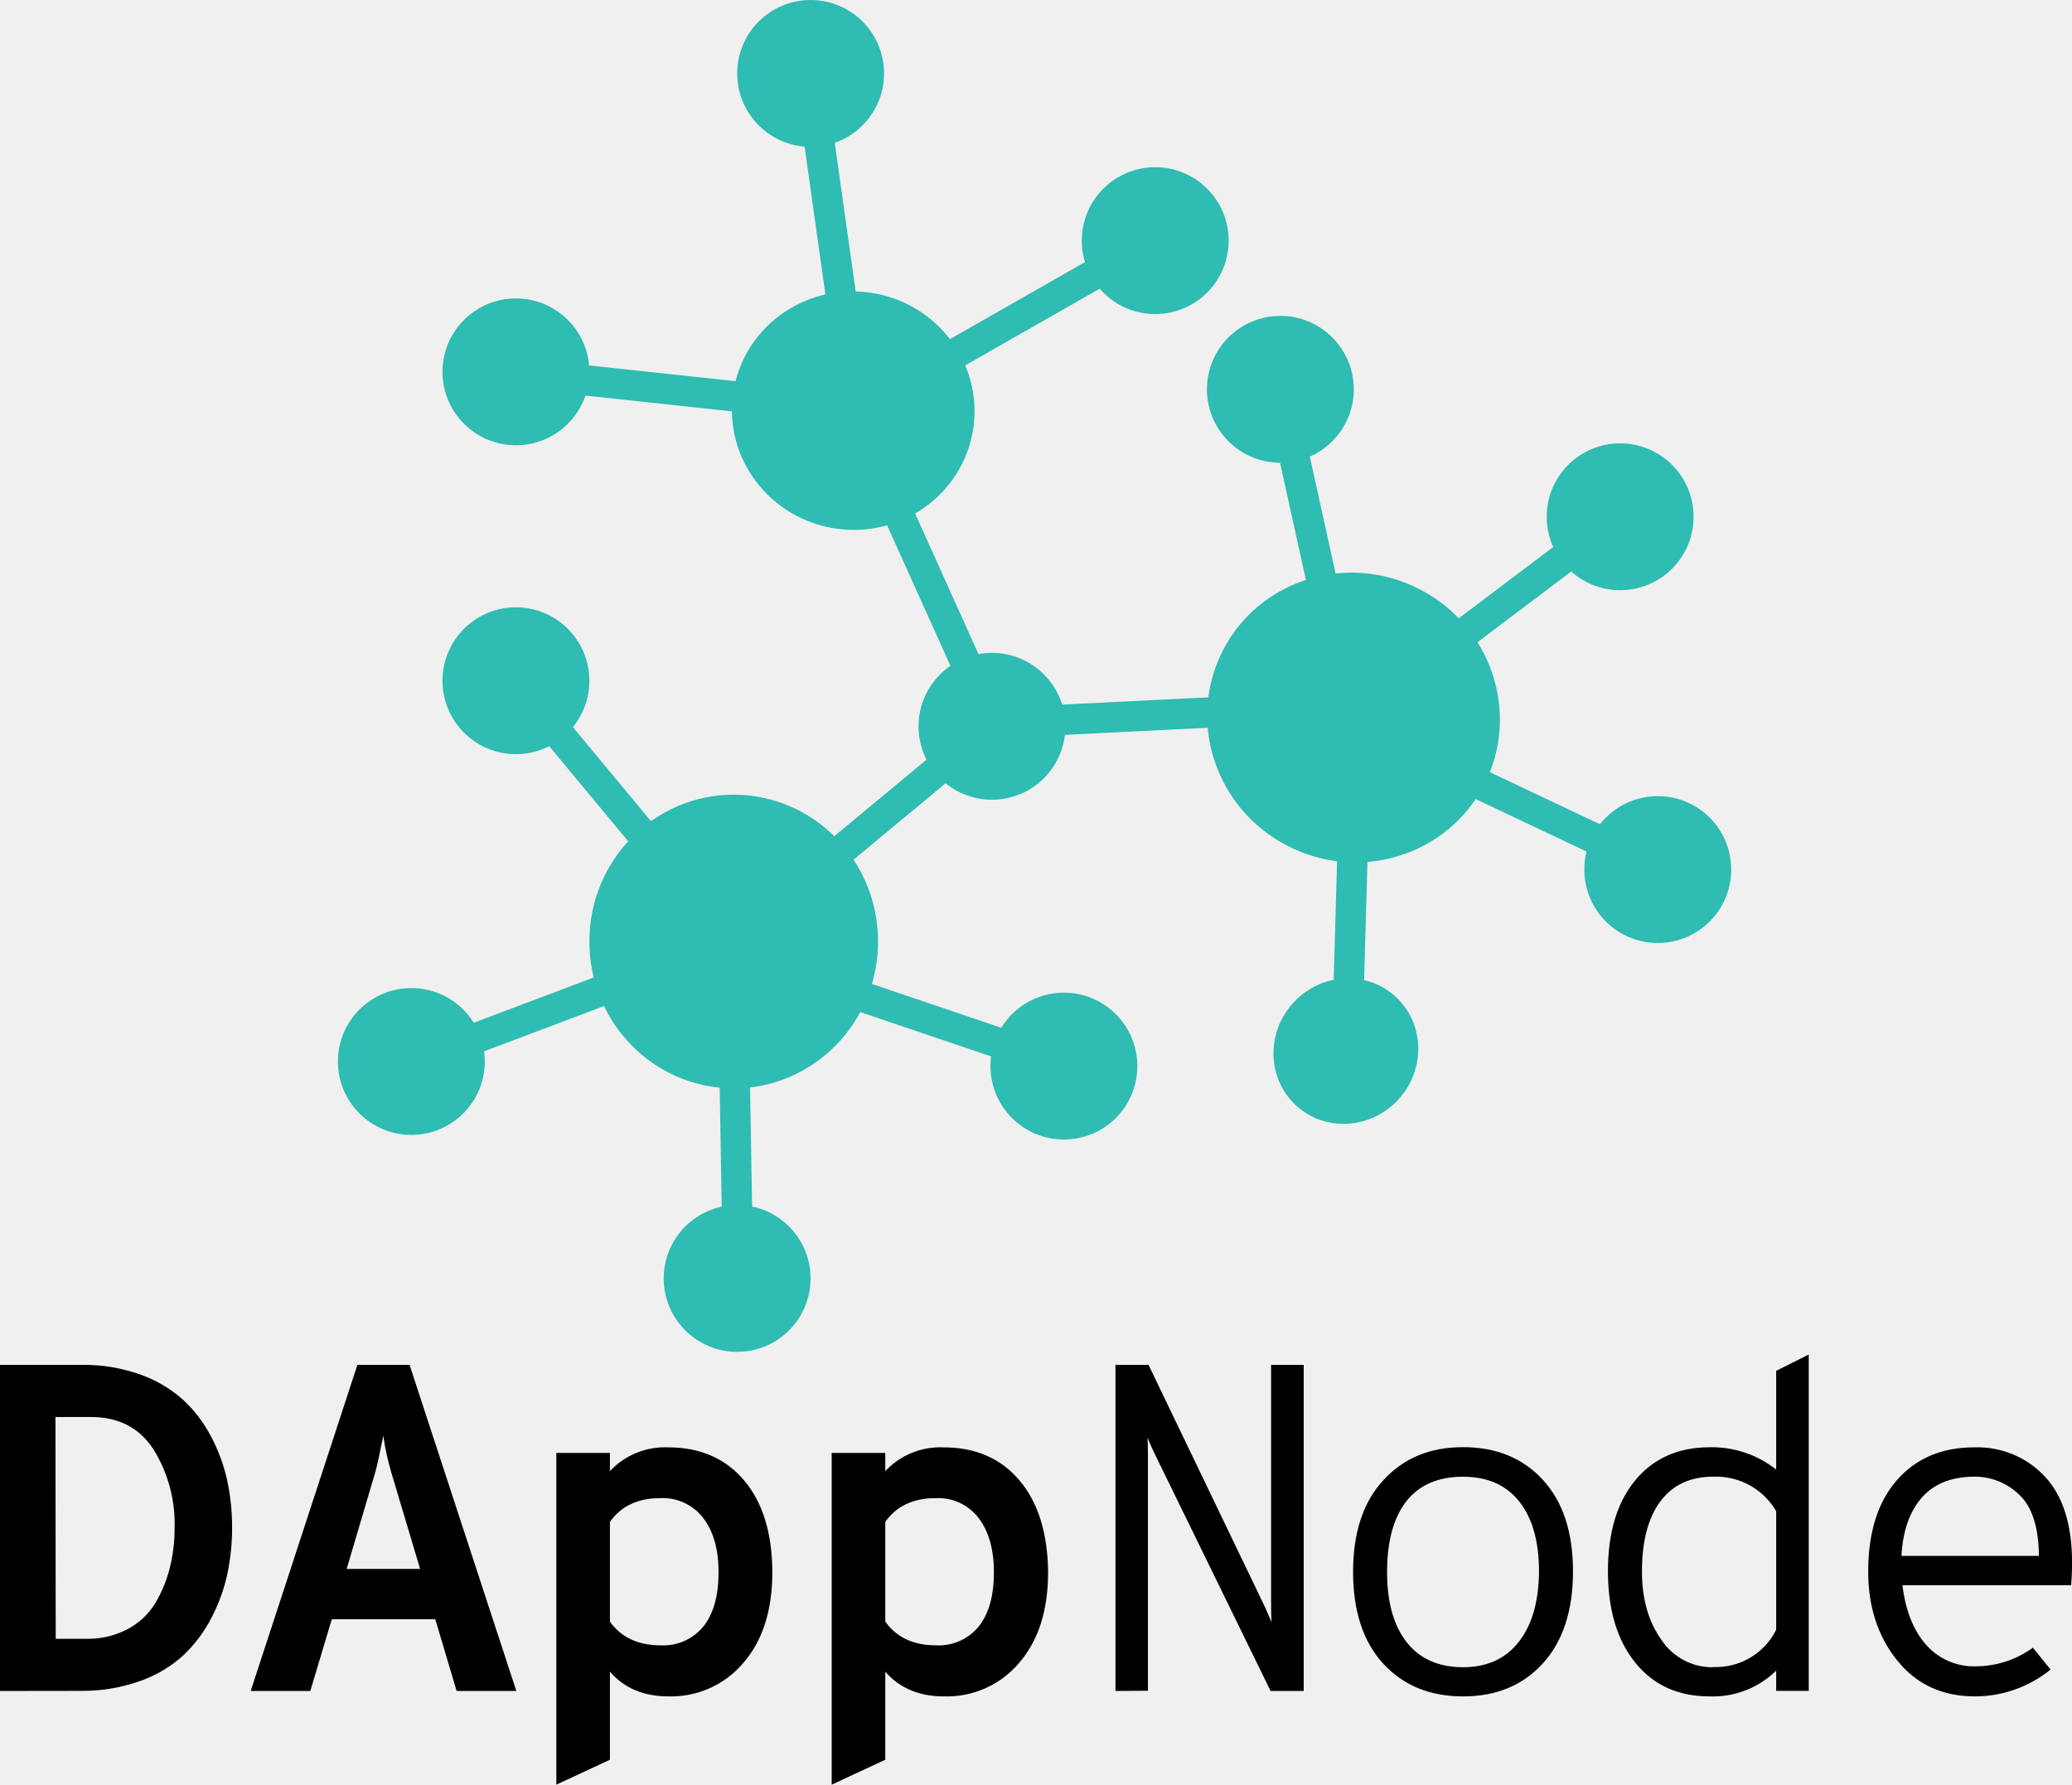
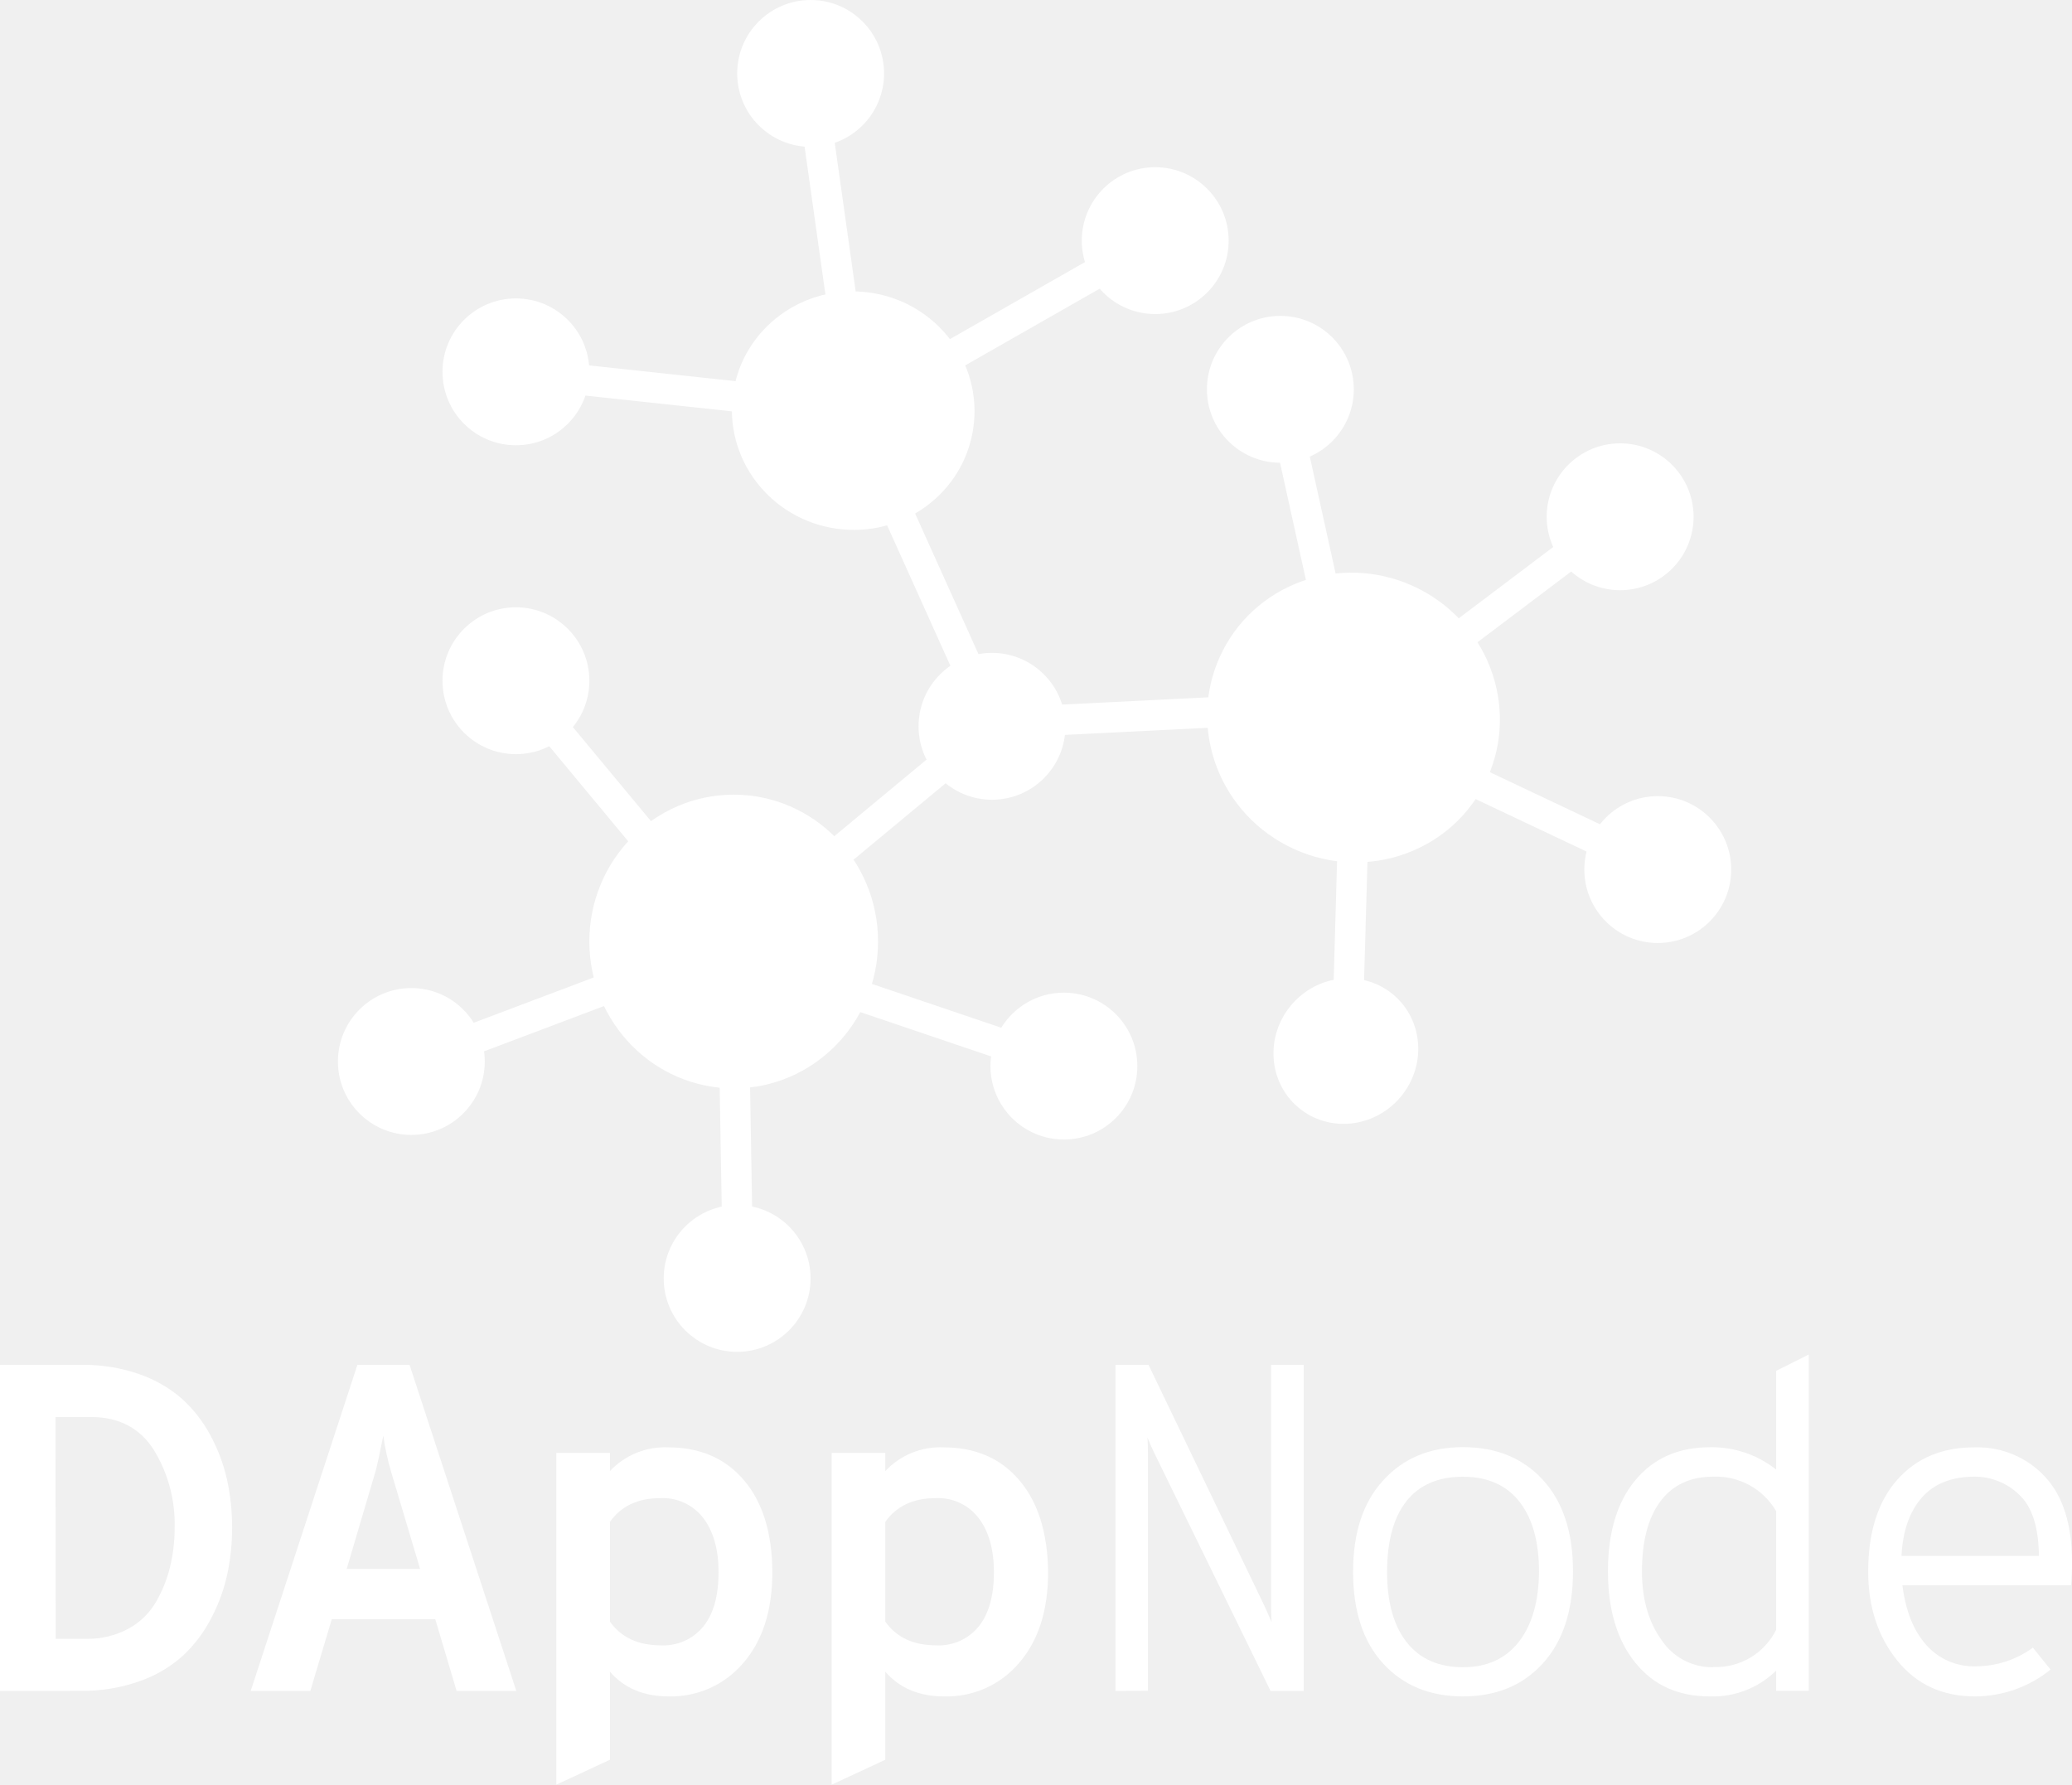
- <svg xmlns="http://www.w3.org/2000/svg" viewBox="0 0 409.12 352.43">
-   <g id="Layer_2" data-name="Layer 2">
-     <g id="Layer_1-2" data-name="Layer 1">
-       <ellipse cx="144.87" cy="185.93" rx="28.5" ry="29" style="fill:#2FBCB2" />
-       <circle cx="101.87" cy="134.43" r="14.5" style="fill:#2FBCB2" />
-       <line x1="100.37" y1="132.93" x2="144.37" y2="185.93" style="fill:none;stroke:#2FBCB2;stroke-miterlimit:10;stroke-width:6px" />
-       <circle cx="195.87" cy="143.43" r="14.5" style="fill:#2FBCB2" />
-       <line x1="197.37" y1="141.93" x2="144.37" y2="185.93" style="fill:none;stroke:#2FBCB2;stroke-miterlimit:10;stroke-width:6px" />
-       <circle cx="81.22" cy="209.62" r="14.5" style="fill:#2FBCB2" />
-       <line x1="79.31" y1="210.55" x2="143.75" y2="186.22" style="fill:none;stroke:#2FBCB2;stroke-miterlimit:10;stroke-width:6px" />
-       <circle cx="145.55" cy="252.46" r="14.5" style="fill:#2FBCB2" />
-       <line x1="145.78" y1="254.57" x2="144.61" y2="185.7" style="fill:none;stroke:#2FBCB2;stroke-miterlimit:10;stroke-width:6px" />
-       <circle cx="210.07" cy="210.53" r="14.5" style="fill:#2FBCB2" />
-       <line x1="212.13" y1="211.02" x2="146.89" y2="188.91" style="fill:none;stroke:#2FBCB2;stroke-miterlimit:10;stroke-width:6px" />
-       <ellipse cx="176.51" cy="81.09" rx="23.54" ry="23.96" transform="translate(63.09 244.27) rotate(-81.82)" style="fill:#2FBCB2" />
-       <circle cx="101.87" cy="73.43" r="14.5" style="fill:#2FBCB2" />
-       <line x1="99.75" y1="73.4" x2="168.24" y2="80.77" style="fill:none;stroke:#2FBCB2;stroke-miterlimit:10;stroke-width:6px" />
-       <line x1="168.22" y1="81.03" x2="196.52" y2="143.84" style="fill:none;stroke:#2FBCB2;stroke-miterlimit:10;stroke-width:6px" />
-       <line x1="195.71" y1="142.84" x2="264.51" y2="139.42" style="fill:none;stroke:#2FBCB2;stroke-miterlimit:10;stroke-width:6px" />
-       <circle cx="160.06" cy="14.5" r="14.5" style="fill:#2FBCB2" />
-       <line x1="159.57" y1="12.44" x2="169.18" y2="80.65" style="fill:none;stroke:#2FBCB2;stroke-miterlimit:10;stroke-width:6px" />
-       <ellipse cx="275.3" cy="141.68" rx="28.5" ry="29" transform="translate(15.25 321.57) rotate(-62.75)" style="fill:#2FBCB2" />
-       <circle cx="252.81" cy="76.88" r="14.5" style="fill:#2FBCB2" />
-       <line x1="252.17" y1="74.86" x2="267.02" y2="142.12" style="fill:none;stroke:#2FBCB2;stroke-miterlimit:10;stroke-width:6px" />
-       <ellipse cx="273.79" cy="207.56" rx="14.56" ry="14.1" transform="translate(-69.81 281.37) rotate(-49.57)" style="fill:#2FBCB2" />
-       <line x1="265.88" y1="209.65" x2="267.83" y2="141.4" style="fill:none;stroke:#2FBCB2;stroke-miterlimit:10;stroke-width:6px" />
-       <circle cx="327.33" cy="171.72" r="14.5" style="fill:#2FBCB2" />
-       <line x1="329.33" y1="172.44" x2="267.06" y2="142.98" style="fill:none;stroke:#2FBCB2;stroke-miterlimit:10;stroke-width:6px" />
-       <circle cx="319.9" cy="102.05" r="14.5" style="fill:#2FBCB2" />
-       <line x1="321.47" y1="100.62" x2="266.49" y2="142.12" style="fill:none;stroke:#2FBCB2;stroke-miterlimit:10;stroke-width:6px" />
-       <circle cx="228.1" cy="47.52" r="14.5" style="fill:#2FBCB2" />
-       <line x1="229.84" y1="46.3" x2="170.01" y2="80.44" style="fill:none;stroke:#2FBCB2;stroke-miterlimit:10;stroke-width:6px" />
-     </g>
-     <g id="Layer_2-2" data-name="Layer 2">
-       <path d="M8.05,333.93v-64.4H24.24a33.1,33.1,0,0,1,11.32,1.84A25.44,25.44,0,0,1,44,276.25a26.56,26.56,0,0,1,5.61,7.22,34.22,34.22,0,0,1,3.27,8.74,44.09,44.09,0,0,1,1,9.52,44.31,44.31,0,0,1-.92,9,34.4,34.4,0,0,1-3.13,8.69,27.46,27.46,0,0,1-5.57,7.46,24.91,24.91,0,0,1-8.6,5.1,33.79,33.79,0,0,1-11.77,1.93Zm11-10.3h6a16.88,16.88,0,0,0,8.23-1.93,14,14,0,0,0,5.48-5.2,25.71,25.71,0,0,0,2.85-7,32.56,32.56,0,0,0,.92-7.78,27.94,27.94,0,0,0-4.14-15.45q-4.14-6.43-12.33-6.44H19Z" transform="translate(-8.05)" style="fill:#000" />
-       <path d="M98.21,333.93,94,319.77H73.56l-4.24,14.16H57.55l21.07-64.4h10.3L110,333.93ZM76.5,309.83H91l-5.71-19.14a49.76,49.76,0,0,1-1.56-7.17q-1.11,5.61-1.57,7.17Z" transform="translate(-8.05)" style="fill:#000" />
-       <path d="M117.9,352.43V286.92h10.58v3.59a14.88,14.88,0,0,1,11.5-4.69q9.48,0,15,6.53t5.57,18.12q0,11.32-5.75,17.95A18.7,18.7,0,0,1,140.07,335q-7.37,0-11.59-4.88v17.39Zm20.61-27.51a10.18,10.18,0,0,0,8.42-3.73q3-3.72,3-10.72,0-6.71-3-10.67a10.06,10.06,0,0,0-8.51-3.95q-6.63,0-9.94,4.69v19.69Q131.8,324.91,138.51,324.92Z" transform="translate(-8.05)" style="fill:#000" />
-       <path d="M172.27,352.43V286.92h10.58v3.59a14.88,14.88,0,0,1,11.5-4.69q9.48,0,15,6.53T215,310.47q0,11.32-5.75,17.95A18.68,18.68,0,0,1,194.44,335q-7.35,0-11.59-4.88v17.39Zm20.61-27.51a10.18,10.18,0,0,0,8.42-3.73q3-3.72,3-10.72,0-6.71-3-10.67a10.06,10.06,0,0,0-8.51-3.95q-6.63,0-9.94,4.69v19.69Q186.17,324.91,192.88,324.92Z" transform="translate(-8.05)" style="fill:#000" />
-       <path d="M228.3,333.93v-64.4h6.53l23,47.84c.74,1.66,1.17,2.64,1.29,2.95-.06-1.17-.09-2.18-.09-3V269.53h6.44v64.4h-6.54L236,287c-.43-.85-.89-1.9-1.38-3.12q.09,1.47.09,3v47Z" transform="translate(-8.05)" style="fill:#000" />
-       <path d="M312.71,328.46Q306.77,335,296.93,335t-15.78-6.49q-5.92-6.48-5.93-18.08t5.93-18.07q5.94-6.58,15.78-6.58t15.78,6.48q5.94,6.49,5.93,18.08T312.71,328.46Zm-15.78.78q7.08,0,11-5t4-13.85q0-8.92-3.87-13.84t-11.13-4.93q-7.37,0-11.18,4.83t-3.82,14q0,8.92,3.87,13.85T296.93,329.24Z" transform="translate(-8.05)" style="fill:#000" />
-       <path d="M345.6,335q-9.3,0-14.67-6.67t-5.39-18q0-11.49,5.39-18t14.67-6.53a20.46,20.46,0,0,1,13.16,4.41v-19.5l6.43-3.22v66.42h-6.43v-4A17.86,17.86,0,0,1,345.6,335Zm.74-5.8a13.27,13.27,0,0,0,12.42-7.36V298.42a13.74,13.74,0,0,0-12.42-6.81q-6.81,0-10.45,4.88t-3.63,13.89q0,8.1,3.86,13.48A12,12,0,0,0,346.34,329.24Z" transform="translate(-8.05)" style="fill:#000" />
-       <path d="M417.18,308.54c0,1.66-.07,3.16-.19,4.51h-33.3q.92,7.54,4.69,11.78a12.56,12.56,0,0,0,9.84,4.23,19.22,19.22,0,0,0,11.23-3.68l3.49,4.32A23.75,23.75,0,0,1,398,335q-9.66,0-15.37-7.13t-5.7-17.53q0-11.6,5.7-18.08T398,285.82a18.17,18.17,0,0,1,13.8,5.75Q417.17,297.31,417.18,308.54Zm-33.68-1.29h27.14q-.09-8.55-3.91-12.09a12.53,12.53,0,0,0-8.78-3.55q-6.81,0-10.44,4.14T383.5,307.25Z" transform="translate(-8.05)" style="fill:#000" />
+ <svg xmlns="http://www.w3.org/2000/svg" width="409.12" height="352.43" style="">
+   <rect id="backgroundrect" width="100%" height="100%" x="0" y="0" fill="none" stroke="none" />
+   <g class="currentLayer" style="">
+     <ellipse cx="144.87" cy="185.93" rx="28.5" ry="29" style="" id="svg_1" fill="#ffffff" class="" transform="matrix(1,0,0,1,0,0) " />
+     <circle cx="101.87" cy="134.43" r="14.5" style="" id="svg_2" fill="#ffffff" class="" />
+     <line x1="100.37" y1="132.93" x2="144.37" y2="185.93" style="fill: none; stroke-miterlimit: 10; stroke-width: 6px;" id="svg_3" class="" stroke="#ffffff" />
+     <circle cx="195.87" cy="143.43" r="14.5" style="" id="svg_4" fill="#ffffff" class="" />
+     <line x1="197.37" y1="141.93" x2="144.37" y2="185.93" style="fill: none; stroke-miterlimit: 10; stroke-width: 6px;" id="svg_5" class="" stroke="#ffffff" />
+     <circle cx="81.22" cy="209.62" r="14.5" style="" id="svg_6" fill="#ffffff" class="" />
+     <line x1="79.31" y1="210.55" x2="143.75" y2="186.22" style="fill: none; stroke-miterlimit: 10; stroke-width: 6px;" id="svg_7" class="" stroke="#ffffff" />
+     <circle cx="145.55" cy="252.46" r="14.5" style="" id="svg_8" fill="#ffffff" class="" />
+     <line x1="145.78" y1="254.57" x2="144.61" y2="185.7" style="fill: none; stroke-miterlimit: 10; stroke-width: 6px;" id="svg_9" class="" stroke="#ffffff" />
+     <circle cx="210.07" cy="210.53" r="14.5" style="" id="svg_10" fill="#ffffff" class="" />
+     <line x1="212.13" y1="211.02" x2="146.89" y2="188.91" style="fill: none; stroke-miterlimit: 10; stroke-width: 6px;" id="svg_11" class="" stroke="#ffffff" />
+     <ellipse cx="239.6" cy="325.36" rx="23.54" ry="23.96" transform="rotate(-81.82 63.09,244.27) " style="" id="svg_12" fill="#ffffff" class="" />
+     <circle cx="101.87" cy="73.43" r="14.5" style="" id="svg_13" fill="#ffffff" class="" />
+     <line x1="99.75" y1="73.4" x2="168.24" y2="80.77" style="fill: none; stroke-miterlimit: 10; stroke-width: 6px;" id="svg_14" class="" stroke="#ffffff" />
+     <line x1="168.22" y1="81.03" x2="196.52" y2="143.84" style="fill: none; stroke-miterlimit: 10; stroke-width: 6px;" id="svg_15" class="" stroke="#ffffff" />
+     <line x1="195.71" y1="142.84" x2="264.51" y2="139.42" style="fill: none; stroke-miterlimit: 10; stroke-width: 6px;" id="svg_16" class="" stroke="#ffffff" />
+     <circle cx="160.06" cy="14.5" r="14.5" style="" id="svg_17" fill="#ffffff" class="" />
+     <line x1="159.57" y1="12.44" x2="169.18" y2="80.65" style="fill: none; stroke-miterlimit: 10; stroke-width: 6px;" id="svg_18" class="" stroke="#ffffff" />
+     <ellipse cx="290.55" cy="463.25" rx="28.5" ry="29" transform="rotate(-62.75 15.25,321.57) " style="" id="svg_19" fill="#ffffff" class="" />
+     <circle cx="252.81" cy="76.88" r="14.5" style="" id="svg_20" fill="#ffffff" class="" />
+     <line x1="252.17" y1="74.86" x2="267.02" y2="142.12" style="fill: none; stroke-miterlimit: 10; stroke-width: 6px;" id="svg_21" class="" stroke="#ffffff" />
+     <ellipse cx="203.98" cy="488.93" rx="14.56" ry="14.1" transform="rotate(-49.57 -69.81,281.37) " style="" id="svg_22" fill="#ffffff" class="" />
+     <line x1="265.88" y1="209.65" x2="267.83" y2="141.4" style="fill: none; stroke-miterlimit: 10; stroke-width: 6px;" id="svg_23" class="" stroke="#ffffff" />
+     <circle cx="327.33" cy="171.72" r="14.5" style="" id="svg_24" fill="#ffffff" class="" />
+     <line x1="329.33" y1="172.44" x2="267.06" y2="142.98" style="fill: none; stroke-miterlimit: 10; stroke-width: 6px;" id="svg_25" class="" stroke="#ffffff" />
+     <circle cx="319.9" cy="102.05" r="14.5" style="" id="svg_26" fill="#ffffff" class="" />
+     <line x1="321.47" y1="100.62" x2="266.49" y2="142.12" style="fill: none; stroke-miterlimit: 10; stroke-width: 6px;" id="svg_27" class="" stroke="#ffffff" />
+     <circle cx="228.1" cy="47.52" r="14.5" style="" id="svg_28" fill="#ffffff" class="" />
+     <line x1="229.84" y1="46.3" x2="170.01" y2="80.44" style="fill: none; stroke-miterlimit: 10; stroke-width: 6px;" id="svg_29" class="" stroke="#ffffff" />
+     <g id="Layer_2-2" data-name="Layer 2" fill="#ffffff" class="">
+       <path d="M-1.9073486257070726e-7,333.93 v-64.4 H16.19 a33.1,33.1 0 0 1 11.32,1.84 A25.44,25.44 0 0 1 35.95,276.25 a26.56,26.56 0 0 1 5.61,7.22 a34.22,34.22 0 0 1 3.27,8.74 a44.09,44.09 0 0 1 1,9.52 a44.31,44.31 0 0 1 -0.92,9 a34.4,34.4 0 0 1 -3.13,8.69 a27.46,27.46 0 0 1 -5.57,7.46 a24.91,24.91 0 0 1 -8.6,5.1 a33.79,33.79 0 0 1 -11.77,1.93 zm11,-10.3 h6 a16.88,16.88 0 0 0 8.23,-1.93 a14,14 0 0 0 5.48,-5.2 a25.71,25.71 0 0 0 2.85,-7 a32.56,32.56 0 0 0 0.92,-7.78 a27.94,27.94 0 0 0 -4.14,-15.45 q-4.14,-6.43 -12.33,-6.44 H10.95 z" style="" id="svg_30" fill="#ffffff" />
+       <path d="M90.16,333.93 L85.95,319.77 H65.51 l-4.24,14.16 H49.5 l21.07,-64.4 h10.3 L101.95,333.93 zM68.45,309.83 H82.95 l-5.71,-19.14 a49.76,49.76 0 0 1 -1.56,-7.17 q-1.11,5.61 -1.57,7.17 z" style="" id="svg_31" fill="#ffffff" />
+       <path d="M109.85,352.43 V286.92 h10.58 v3.59 a14.88,14.88 0 0 1 11.5,-4.69 q9.48,0 15,6.53 t5.57,18.12 q0,11.32 -5.75,17.95 A18.7,18.7 0 0 1 132.02,335 q-7.37,0 -11.59,-4.88 v17.39 zm20.61,-27.51 a10.18,10.18 0 0 0 8.42,-3.73 q3,-3.72 3,-10.72 q0,-6.71 -3,-10.67 a10.06,10.06 0 0 0 -8.51,-3.95 q-6.63,0 -9.94,4.69 v19.69 Q123.75,324.91 130.46,324.92 z" style="" id="svg_32" fill="#ffffff" />
+       <path d="M164.22,352.43 V286.92 h10.58 v3.59 a14.88,14.88 0 0 1 11.5,-4.69 q9.48,0 15,6.53 T206.95,310.47 q0,11.32 -5.75,17.95 A18.68,18.68 0 0 1 186.39,335 q-7.35,0 -11.59,-4.88 v17.39 zm20.61,-27.51 a10.18,10.18 0 0 0 8.42,-3.73 q3,-3.72 3,-10.72 q0,-6.71 -3,-10.67 a10.06,10.06 0 0 0 -8.51,-3.95 q-6.63,0 -9.94,4.69 v19.69 Q178.12,324.91 184.83,324.92 z" style="" id="svg_33" fill="#ffffff" />
+       <path d="M220.25,333.93 v-64.4 h6.53 l23,47.84 c0.74,1.66 1.17,2.64 1.29,2.95 c-0.06,-1.17 -0.09,-2.18 -0.09,-3 V269.53 h6.44 v64.4 h-6.54 L227.95,287 c-0.43,-0.85 -0.89,-1.9 -1.38,-3.12 q0.09,1.47 0.09,3 v47 z" style="" id="svg_34" fill="#ffffff" />
+       <path d="M304.66,328.46 Q298.72,335 288.88,335 t-15.78,-6.49 q-5.92,-6.48 -5.93,-18.08 t5.93,-18.07 q5.94,-6.58 15.78,-6.58 t15.78,6.48 q5.94,6.49 5.93,18.08 T304.66,328.46 zm-15.78,0.78 q7.08,0 11,-5 t4,-13.85 q0,-8.92 -3.87,-13.84 t-11.13,-4.93 q-7.37,0 -11.18,4.83 t-3.82,14 q0,8.92 3.87,13.85 T288.88,329.24 z" style="" id="svg_35" fill="#ffffff" />
+       <path d="M337.55,335 q-9.3,0 -14.67,-6.67 t-5.39,-18 q0,-11.49 5.39,-18 t14.67,-6.53 a20.46,20.46 0 0 1 13.16,4.41 v-19.5 l6.43,-3.22 v66.42 h-6.43 v-4 A17.86,17.86 0 0 1 337.55,335 zm0.74,-5.8 a13.27,13.27 0 0 0 12.42,-7.36 V298.42 a13.74,13.74 0 0 0 -12.42,-6.81 q-6.81,0 -10.45,4.88 t-3.63,13.89 q0,8.1 3.86,13.48 A12,12 0 0 0 338.29,329.24 z" style="" id="svg_36" fill="#ffffff" />
+       <path d="M409.13,308.54 c0,1.66 -0.07,3.16 -0.19,4.51 h-33.3 q0.92,7.54 4.69,11.78 a12.56,12.56 0 0 0 9.84,4.23 a19.22,19.22 0 0 0 11.23,-3.68 l3.49,4.32 A23.75,23.75 0 0 1 389.95,335 q-9.66,0 -15.37,-7.13 t-5.7,-17.53 q0,-11.6 5.7,-18.08 T389.95,285.82 a18.17,18.17 0 0 1 13.8,5.75 Q409.12,297.31 409.13,308.54 zm-33.68,-1.29 h27.14 q-0.09,-8.55 -3.91,-12.09 a12.53,12.53 0 0 0 -8.78,-3.55 q-6.81,0 -10.44,4.14 T375.45,307.25 z" style="" id="svg_37" fill="#ffffff" />
    </g>
  </g>
</svg>
